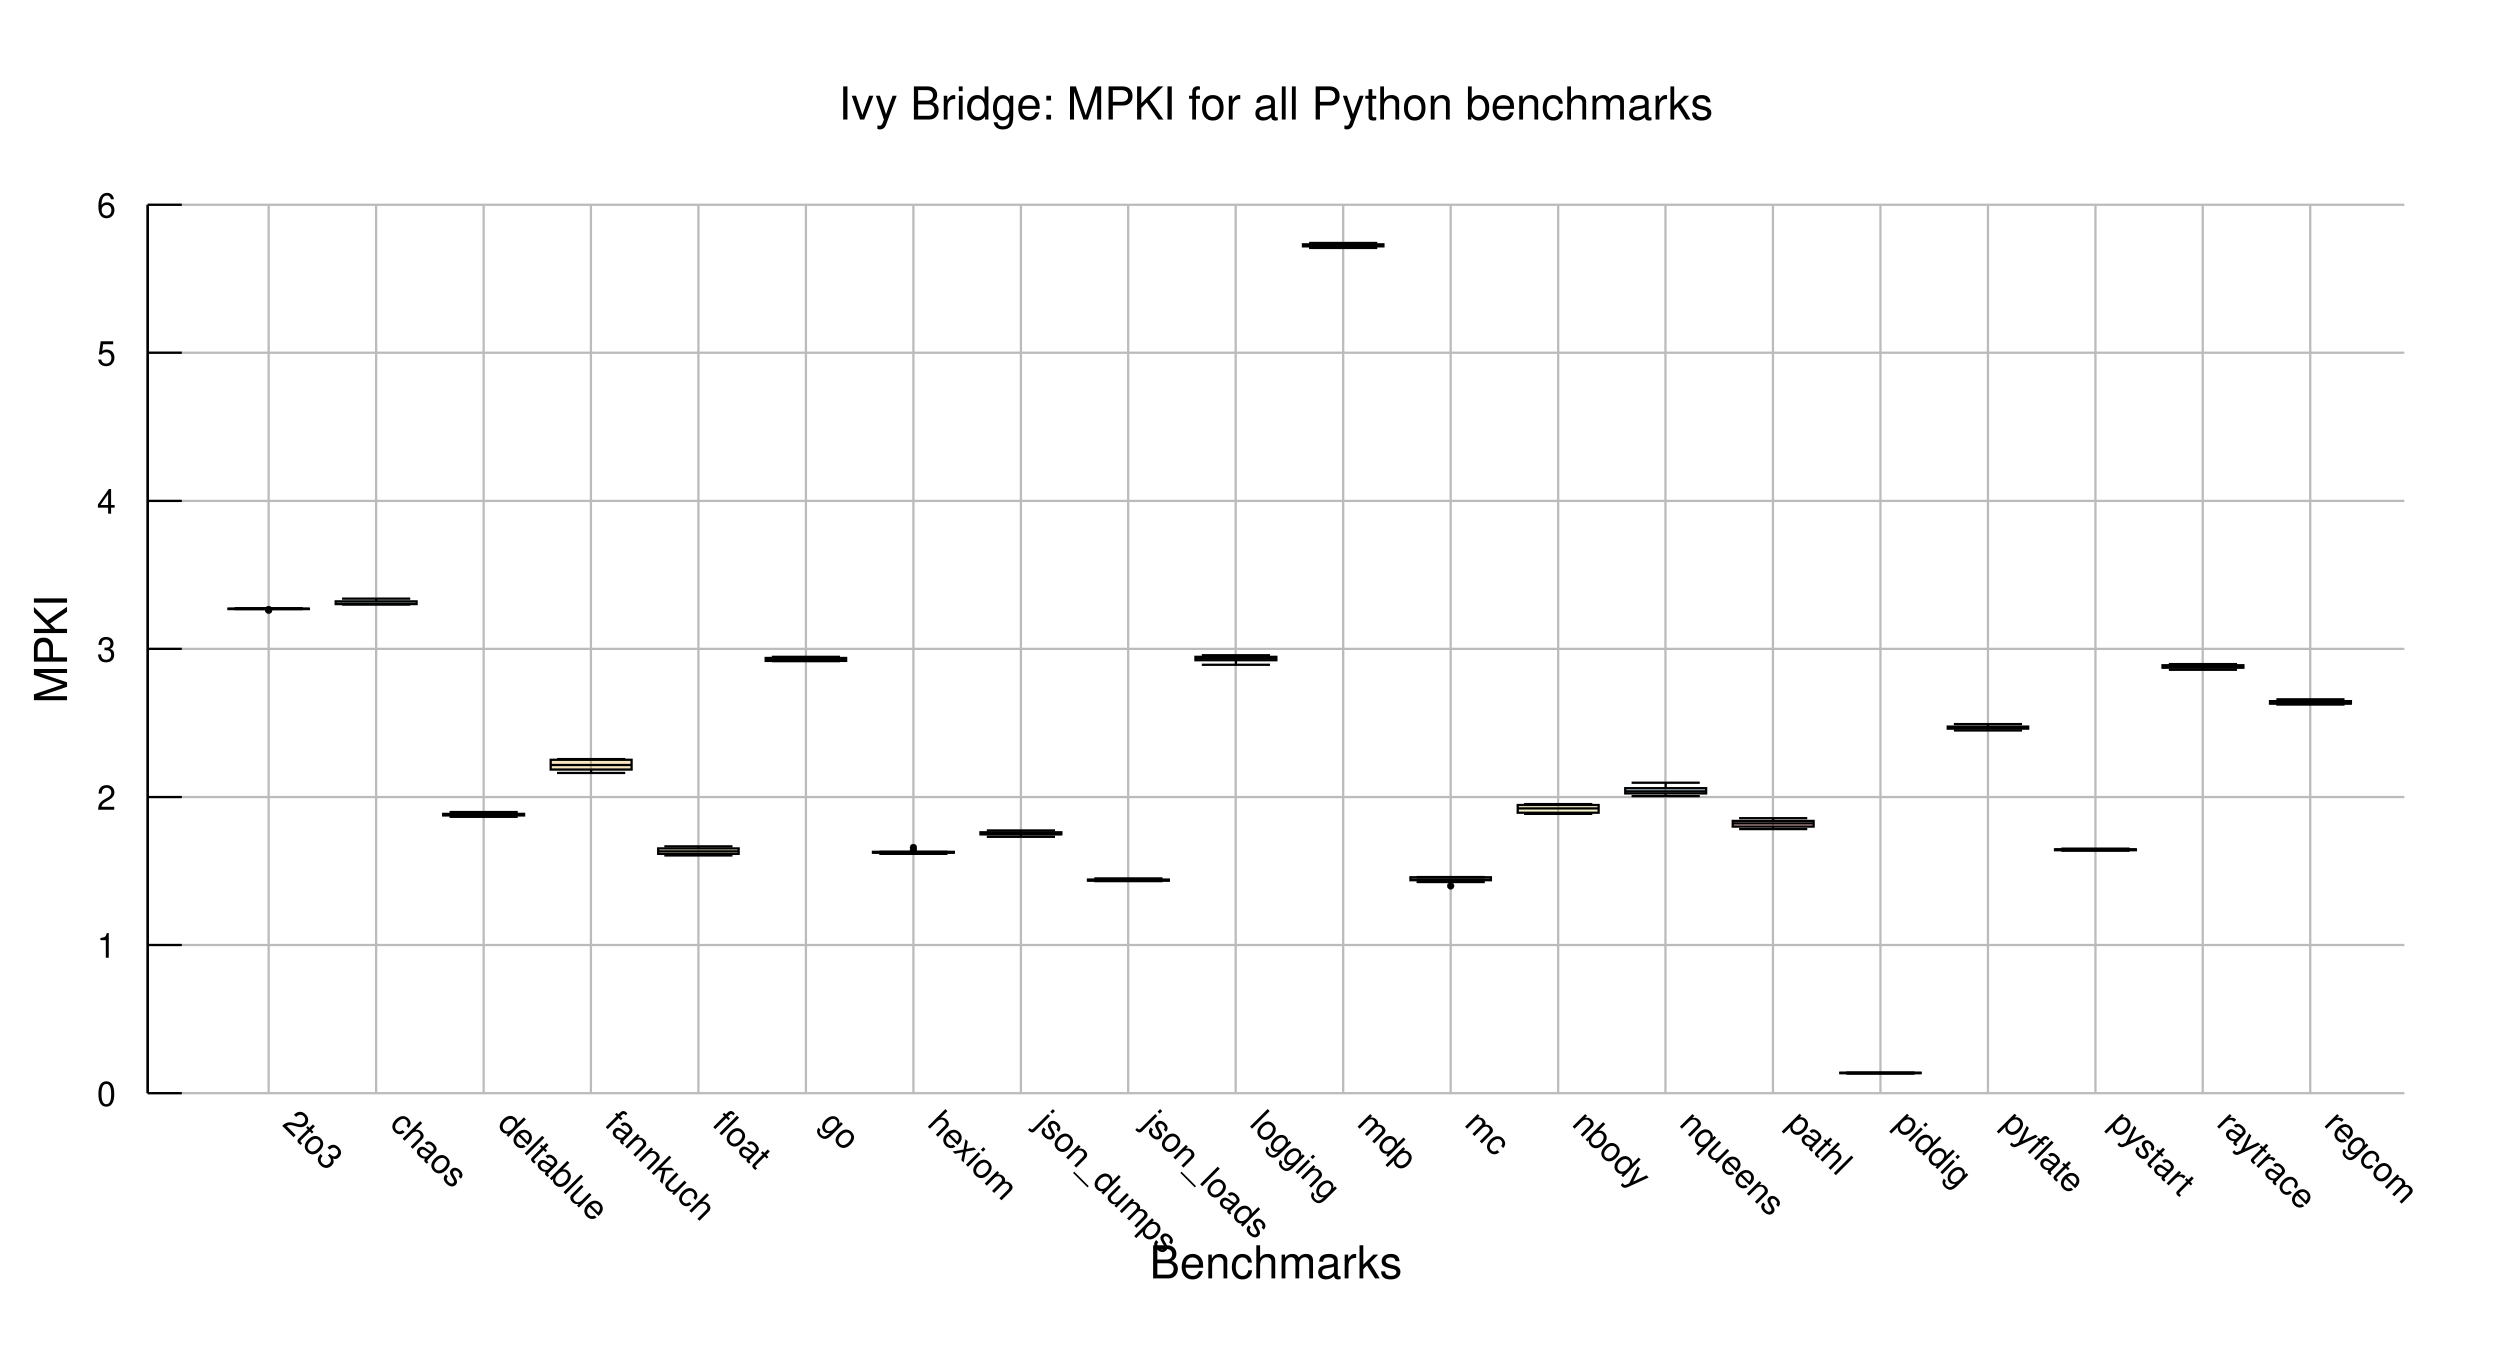
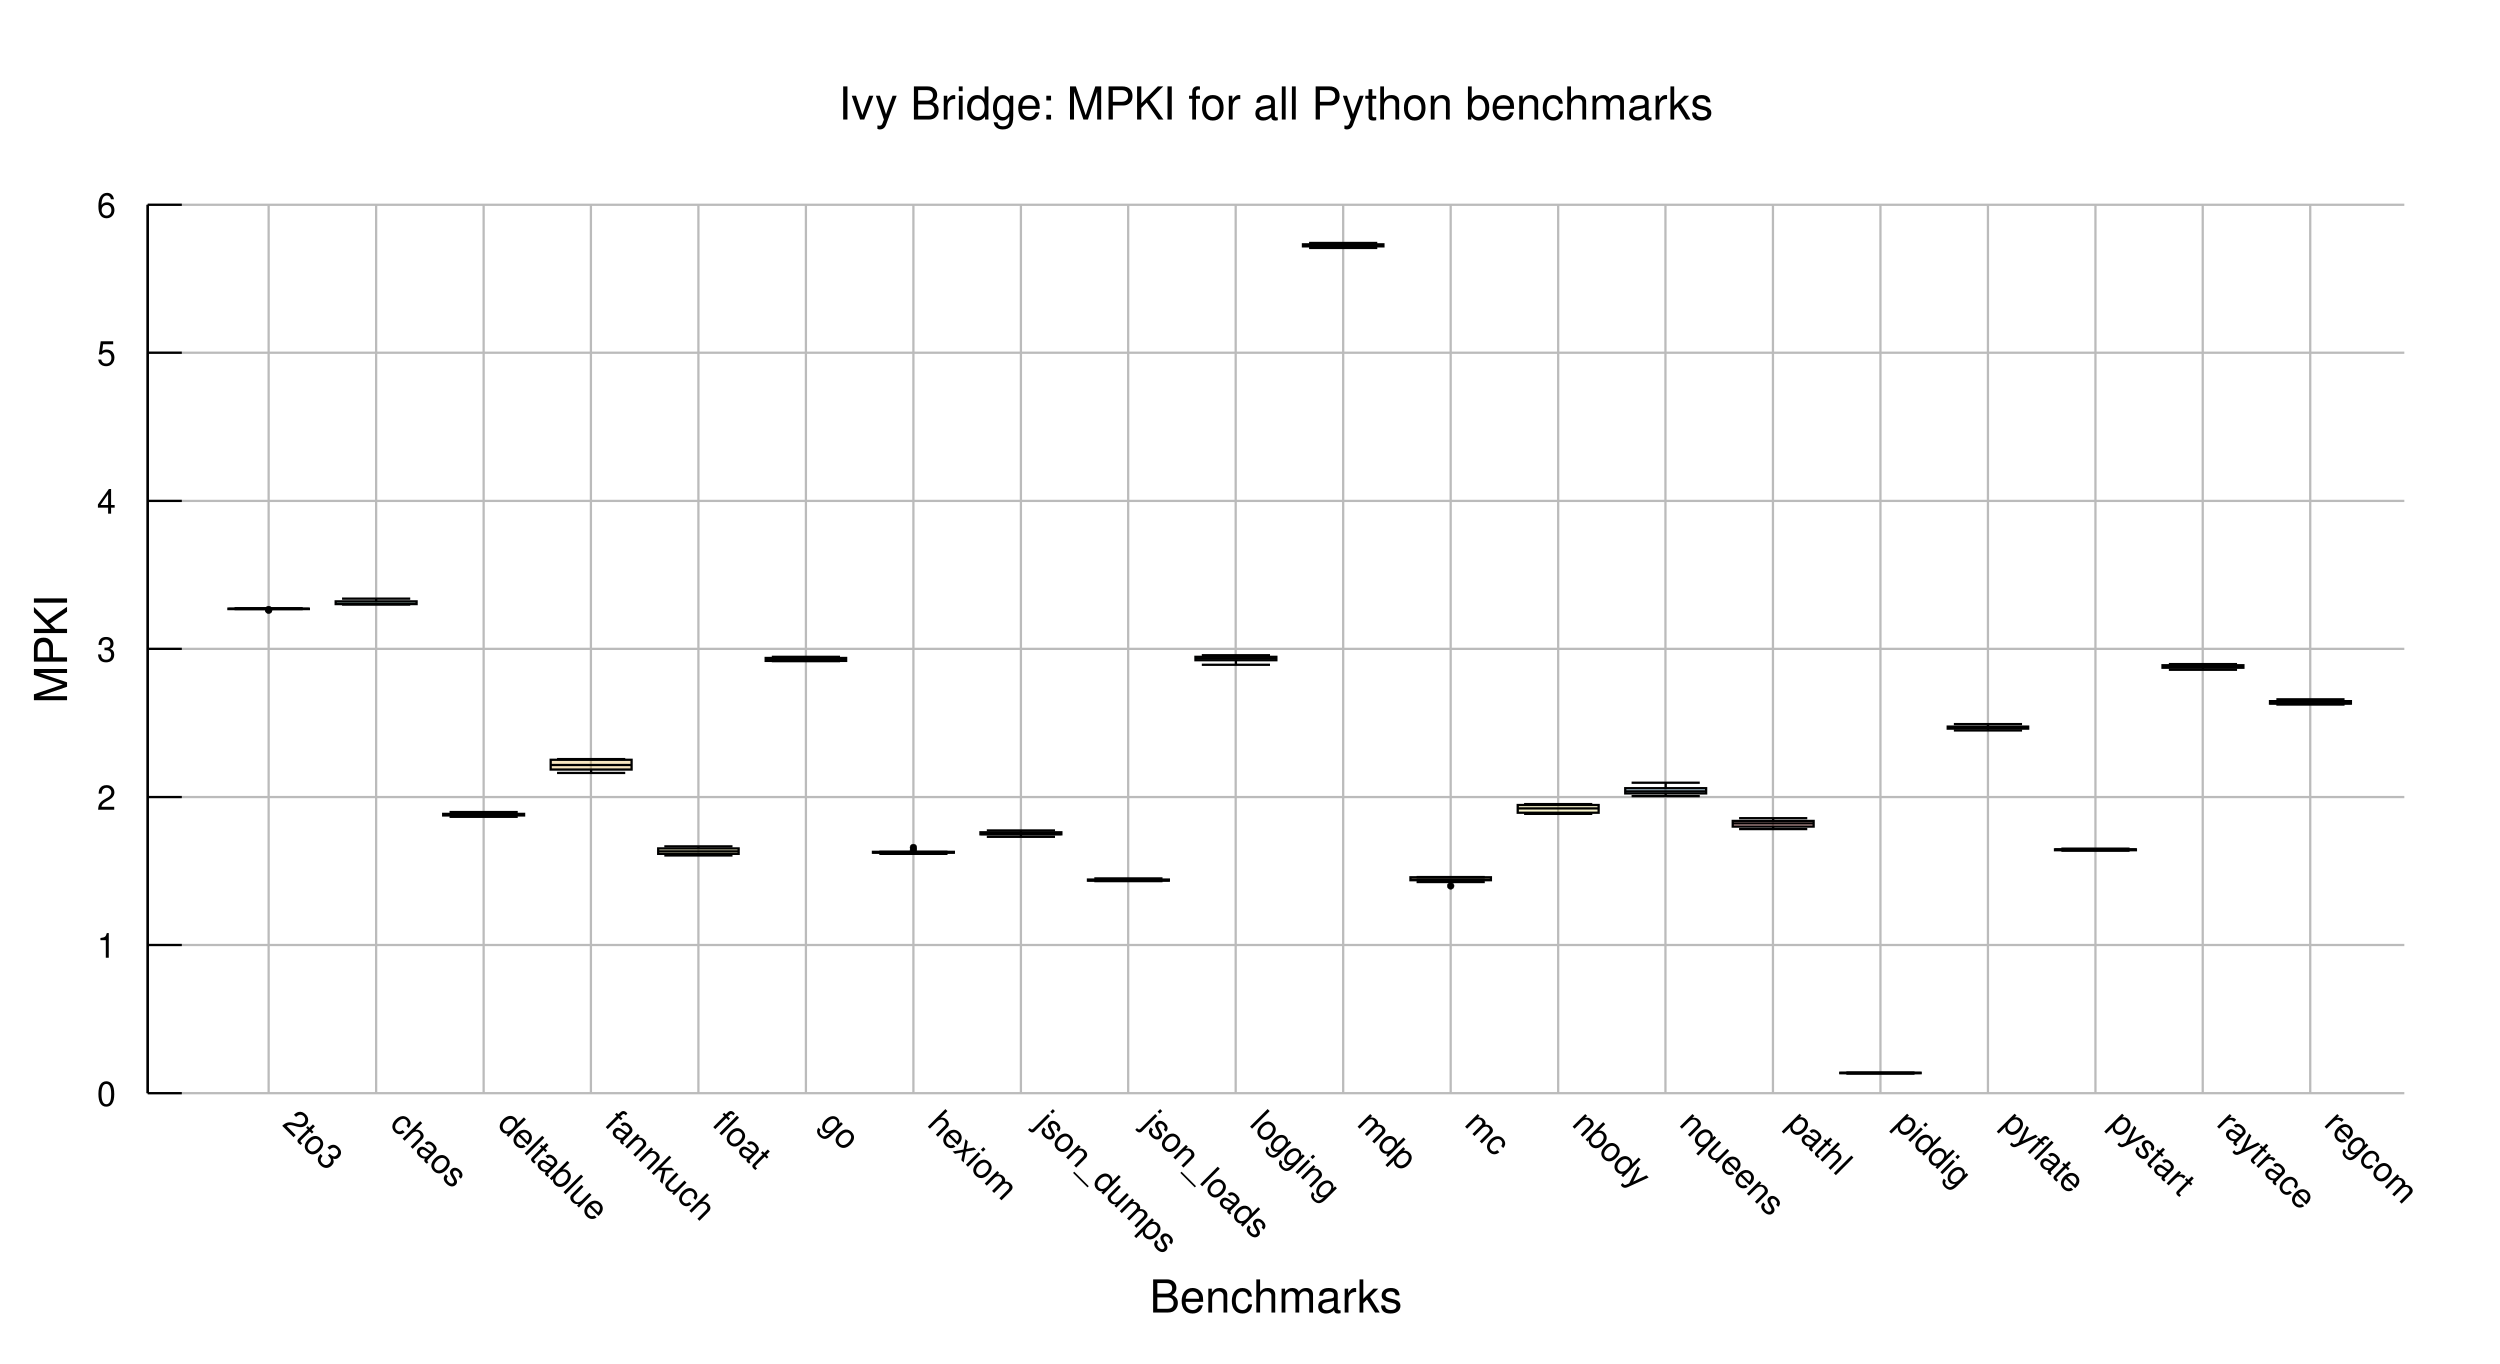
<svg xmlns="http://www.w3.org/2000/svg" xmlns:xlink="http://www.w3.org/1999/xlink" width="1100" height="600" viewBox="0 0 1100 600">
  <g id="gnuplot_canvas">
    <rect x="0" y="0" width="1100" height="600" fill="none" />
    <defs>
      <circle id="gpDot" r="0.5" stroke-width="0.5" />
      <path id="gpPt0" stroke-width="0.133" stroke="currentColor" d="M-1,0 h2 M0,-1 v2" />
      <path id="gpPt1" stroke-width="0.133" stroke="currentColor" d="M-1,-1 L1,1 M1,-1 L-1,1" />
      <path id="gpPt2" stroke-width="0.133" stroke="currentColor" d="M-1,0 L1,0 M0,-1 L0,1 M-1,-1 L1,1 M-1,1 L1,-1" />
      <rect id="gpPt3" stroke-width="0.133" stroke="currentColor" x="-1" y="-1" width="2" height="2" />
      <rect id="gpPt4" stroke-width="0.133" stroke="currentColor" fill="currentColor" x="-1" y="-1" width="2" height="2" />
      <circle id="gpPt5" stroke-width="0.133" stroke="currentColor" cx="0" cy="0" r="1" />
      <use xlink:href="#gpPt5" id="gpPt6" fill="currentColor" stroke="none" />
      <path id="gpPt7" stroke-width="0.133" stroke="currentColor" d="M0,-1.33 L-1.33,0.67 L1.33,0.67 z" />
      <use xlink:href="#gpPt7" id="gpPt8" fill="currentColor" stroke="none" />
      <use xlink:href="#gpPt7" id="gpPt9" stroke="currentColor" transform="rotate(180)" />
      <use xlink:href="#gpPt9" id="gpPt10" fill="currentColor" stroke="none" />
      <use xlink:href="#gpPt3" id="gpPt11" stroke="currentColor" transform="rotate(45)" />
      <use xlink:href="#gpPt11" id="gpPt12" fill="currentColor" stroke="none" />
      <path id="gpPt13" stroke-width="0.133" stroke="currentColor" d="M0,1.330 L1.265,0.411 L0.782,-1.067 L-0.782,-1.076 L-1.265,0.411 z" />
      <use xlink:href="#gpPt13" id="gpPt14" fill="currentColor" stroke="none" />
      <filter id="textbox" filterUnits="objectBoundingBox" x="0" y="0" height="1" width="1">
        <feFlood flood-color="white" flood-opacity="1" result="bgnd" />
        <feComposite in="SourceGraphic" in2="bgnd" operator="atop" />
      </filter>
      <filter id="greybox" filterUnits="objectBoundingBox" x="0" y="0" height="1" width="1">
        <feFlood flood-color="lightgrey" flood-opacity="1" result="grey" />
        <feComposite in="SourceGraphic" in2="grey" operator="atop" />
      </filter>
    </defs>
    <g fill="none" color="white" stroke="black" stroke-width="1.00" stroke-linecap="butt" stroke-linejoin="miter">
</g>
    <g fill="none" color="black" stroke="currentColor" stroke-width="1.00" stroke-linecap="butt" stroke-linejoin="miter">
</g>
    <g fill="none" color="black" stroke="currentColor" stroke-width="1.00" stroke-linecap="butt" stroke-linejoin="miter">
      <path stroke="rgb(187, 187, 187)" class="gridline" d="M65.0,481.0 L1057.9,481.0  " />
    </g>
    <g fill="none" color="black" stroke="currentColor" stroke-width="1.00" stroke-linecap="butt" stroke-linejoin="miter">
      <path stroke="black" d="M65.0,481.0 L80.0,481.0  " />
      <g transform="translate(51.0,486.6)" stroke="none" fill="black" font-family="Helvetica" font-size="15.00" text-anchor="end">
        <text>
          <tspan font-family="Helvetica"> 0</tspan>
        </text>
      </g>
    </g>
    <g fill="none" color="black" stroke="currentColor" stroke-width="1.00" stroke-linecap="butt" stroke-linejoin="miter">
</g>
    <g fill="none" color="black" stroke="currentColor" stroke-width="1.00" stroke-linecap="butt" stroke-linejoin="miter">
      <path stroke="rgb(187, 187, 187)" class="gridline" d="M65.0,415.8 L1057.9,415.8  " />
    </g>
    <g fill="none" color="black" stroke="currentColor" stroke-width="1.00" stroke-linecap="butt" stroke-linejoin="miter">
      <path stroke="black" d="M65.0,415.8 L80.0,415.8  " />
      <g transform="translate(51.0,421.4)" stroke="none" fill="black" font-family="Helvetica" font-size="15.00" text-anchor="end">
        <text>
          <tspan font-family="Helvetica"> 1</tspan>
        </text>
      </g>
    </g>
    <g fill="none" color="black" stroke="currentColor" stroke-width="1.00" stroke-linecap="butt" stroke-linejoin="miter">
</g>
    <g fill="none" color="black" stroke="currentColor" stroke-width="1.00" stroke-linecap="butt" stroke-linejoin="miter">
      <path stroke="rgb(187, 187, 187)" class="gridline" d="M65.0,350.7 L1057.9,350.7  " />
    </g>
    <g fill="none" color="black" stroke="currentColor" stroke-width="1.00" stroke-linecap="butt" stroke-linejoin="miter">
      <path stroke="black" d="M65.0,350.7 L80.0,350.7  " />
      <g transform="translate(51.0,356.3)" stroke="none" fill="black" font-family="Helvetica" font-size="15.00" text-anchor="end">
        <text>
          <tspan font-family="Helvetica"> 2</tspan>
        </text>
      </g>
    </g>
    <g fill="none" color="black" stroke="currentColor" stroke-width="1.00" stroke-linecap="butt" stroke-linejoin="miter">
</g>
    <g fill="none" color="black" stroke="currentColor" stroke-width="1.00" stroke-linecap="butt" stroke-linejoin="miter">
      <path stroke="rgb(187, 187, 187)" class="gridline" d="M65.0,285.5 L1057.9,285.5  " />
    </g>
    <g fill="none" color="black" stroke="currentColor" stroke-width="1.00" stroke-linecap="butt" stroke-linejoin="miter">
      <path stroke="black" d="M65.0,285.5 L80.0,285.5  " />
      <g transform="translate(51.0,291.1)" stroke="none" fill="black" font-family="Helvetica" font-size="15.00" text-anchor="end">
        <text>
          <tspan font-family="Helvetica"> 3</tspan>
        </text>
      </g>
    </g>
    <g fill="none" color="black" stroke="currentColor" stroke-width="1.00" stroke-linecap="butt" stroke-linejoin="miter">
</g>
    <g fill="none" color="black" stroke="currentColor" stroke-width="1.00" stroke-linecap="butt" stroke-linejoin="miter">
      <path stroke="rgb(187, 187, 187)" class="gridline" d="M65.0,220.4 L1057.9,220.4  " />
    </g>
    <g fill="none" color="black" stroke="currentColor" stroke-width="1.00" stroke-linecap="butt" stroke-linejoin="miter">
      <path stroke="black" d="M65.0,220.4 L80.0,220.4  " />
      <g transform="translate(51.0,226.0)" stroke="none" fill="black" font-family="Helvetica" font-size="15.00" text-anchor="end">
        <text>
          <tspan font-family="Helvetica"> 4</tspan>
        </text>
      </g>
    </g>
    <g fill="none" color="black" stroke="currentColor" stroke-width="1.00" stroke-linecap="butt" stroke-linejoin="miter">
</g>
    <g fill="none" color="black" stroke="currentColor" stroke-width="1.00" stroke-linecap="butt" stroke-linejoin="miter">
      <path stroke="rgb(187, 187, 187)" class="gridline" d="M65.0,155.2 L1057.9,155.2  " />
    </g>
    <g fill="none" color="black" stroke="currentColor" stroke-width="1.00" stroke-linecap="butt" stroke-linejoin="miter">
      <path stroke="black" d="M65.0,155.2 L80.0,155.2  " />
      <g transform="translate(51.0,160.8)" stroke="none" fill="black" font-family="Helvetica" font-size="15.00" text-anchor="end">
        <text>
          <tspan font-family="Helvetica"> 5</tspan>
        </text>
      </g>
    </g>
    <g fill="none" color="black" stroke="currentColor" stroke-width="1.00" stroke-linecap="butt" stroke-linejoin="miter">
</g>
    <g fill="none" color="black" stroke="currentColor" stroke-width="1.00" stroke-linecap="butt" stroke-linejoin="miter">
      <path stroke="rgb(187, 187, 187)" class="gridline" d="M65.0,90.1 L1057.9,90.1  " />
    </g>
    <g fill="none" color="black" stroke="currentColor" stroke-width="1.00" stroke-linecap="butt" stroke-linejoin="miter">
      <path stroke="black" d="M65.0,90.1 L80.0,90.1  " />
      <g transform="translate(51.0,95.7)" stroke="none" fill="black" font-family="Helvetica" font-size="15.00" text-anchor="end">
        <text>
          <tspan font-family="Helvetica"> 6</tspan>
        </text>
      </g>
    </g>
    <g fill="none" color="black" stroke="currentColor" stroke-width="1.00" stroke-linecap="butt" stroke-linejoin="miter">
</g>
    <g fill="none" color="black" stroke="currentColor" stroke-width="1.00" stroke-linecap="butt" stroke-linejoin="miter">
      <path stroke="rgb(187, 187, 187)" class="gridline" d="M118.2,481.0 L118.2,90.1  " />
    </g>
    <g fill="none" color="black" stroke="currentColor" stroke-width="1.00" stroke-linecap="butt" stroke-linejoin="miter">
      <path stroke="black" d="M118.2,481.0  " />
      <g transform="translate(123.8,495.0) rotate(45)" stroke="none" fill="black" font-family="Helvetica" font-size="15.00" text-anchor="start">
        <text>2to3</text>
      </g>
    </g>
    <g fill="none" color="black" stroke="currentColor" stroke-width="1.00" stroke-linecap="butt" stroke-linejoin="miter">
</g>
    <g fill="none" color="black" stroke="currentColor" stroke-width="1.00" stroke-linecap="butt" stroke-linejoin="miter">
      <path stroke="rgb(187, 187, 187)" class="gridline" d="M165.5,481.0 L165.5,90.1  " />
    </g>
    <g fill="none" color="black" stroke="currentColor" stroke-width="1.00" stroke-linecap="butt" stroke-linejoin="miter">
      <path stroke="black" d="M165.5,481.0  " />
      <g transform="translate(171.1,495.0) rotate(45)" stroke="none" fill="black" font-family="Helvetica" font-size="15.00" text-anchor="start">
        <text>chaos</text>
      </g>
    </g>
    <g fill="none" color="black" stroke="currentColor" stroke-width="1.00" stroke-linecap="butt" stroke-linejoin="miter">
</g>
    <g fill="none" color="black" stroke="currentColor" stroke-width="1.00" stroke-linecap="butt" stroke-linejoin="miter">
      <path stroke="rgb(187, 187, 187)" class="gridline" d="M212.8,481.0 L212.8,90.1  " />
    </g>
    <g fill="none" color="black" stroke="currentColor" stroke-width="1.00" stroke-linecap="butt" stroke-linejoin="miter">
      <path stroke="black" d="M212.8,481.0  " />
      <g transform="translate(218.4,495.0) rotate(45)" stroke="none" fill="black" font-family="Helvetica" font-size="15.00" text-anchor="start">
        <text>deltablue</text>
      </g>
    </g>
    <g fill="none" color="black" stroke="currentColor" stroke-width="1.00" stroke-linecap="butt" stroke-linejoin="miter">
</g>
    <g fill="none" color="black" stroke="currentColor" stroke-width="1.00" stroke-linecap="butt" stroke-linejoin="miter">
      <path stroke="rgb(187, 187, 187)" class="gridline" d="M260.0,481.0 L260.0,90.1  " />
    </g>
    <g fill="none" color="black" stroke="currentColor" stroke-width="1.00" stroke-linecap="butt" stroke-linejoin="miter">
      <path stroke="black" d="M260.0,481.0  " />
      <g transform="translate(265.6,495.0) rotate(45)" stroke="none" fill="black" font-family="Helvetica" font-size="15.00" text-anchor="start">
        <text>fannkuch</text>
      </g>
    </g>
    <g fill="none" color="black" stroke="currentColor" stroke-width="1.00" stroke-linecap="butt" stroke-linejoin="miter">
</g>
    <g fill="none" color="black" stroke="currentColor" stroke-width="1.00" stroke-linecap="butt" stroke-linejoin="miter">
      <path stroke="rgb(187, 187, 187)" class="gridline" d="M307.3,481.0 L307.3,90.1  " />
    </g>
    <g fill="none" color="black" stroke="currentColor" stroke-width="1.00" stroke-linecap="butt" stroke-linejoin="miter">
      <path stroke="black" d="M307.3,481.0  " />
      <g transform="translate(312.9,495.0) rotate(45)" stroke="none" fill="black" font-family="Helvetica" font-size="15.00" text-anchor="start">
        <text>float</text>
      </g>
    </g>
    <g fill="none" color="black" stroke="currentColor" stroke-width="1.00" stroke-linecap="butt" stroke-linejoin="miter">
</g>
    <g fill="none" color="black" stroke="currentColor" stroke-width="1.00" stroke-linecap="butt" stroke-linejoin="miter">
      <path stroke="rgb(187, 187, 187)" class="gridline" d="M354.6,481.0 L354.6,90.1  " />
    </g>
    <g fill="none" color="black" stroke="currentColor" stroke-width="1.00" stroke-linecap="butt" stroke-linejoin="miter">
      <path stroke="black" d="M354.6,481.0  " />
      <g transform="translate(360.2,495.0) rotate(45)" stroke="none" fill="black" font-family="Helvetica" font-size="15.00" text-anchor="start">
        <text>go</text>
      </g>
    </g>
    <g fill="none" color="black" stroke="currentColor" stroke-width="1.00" stroke-linecap="butt" stroke-linejoin="miter">
</g>
    <g fill="none" color="black" stroke="currentColor" stroke-width="1.00" stroke-linecap="butt" stroke-linejoin="miter">
      <path stroke="rgb(187, 187, 187)" class="gridline" d="M401.9,481.0 L401.9,90.1  " />
    </g>
    <g fill="none" color="black" stroke="currentColor" stroke-width="1.00" stroke-linecap="butt" stroke-linejoin="miter">
      <path stroke="black" d="M401.9,481.0  " />
      <g transform="translate(407.5,495.0) rotate(45)" stroke="none" fill="black" font-family="Helvetica" font-size="15.00" text-anchor="start">
        <text>hexiom</text>
      </g>
    </g>
    <g fill="none" color="black" stroke="currentColor" stroke-width="1.00" stroke-linecap="butt" stroke-linejoin="miter">
</g>
    <g fill="none" color="black" stroke="currentColor" stroke-width="1.00" stroke-linecap="butt" stroke-linejoin="miter">
      <path stroke="rgb(187, 187, 187)" class="gridline" d="M449.2,481.0 L449.2,90.1  " />
    </g>
    <g fill="none" color="black" stroke="currentColor" stroke-width="1.00" stroke-linecap="butt" stroke-linejoin="miter">
      <path stroke="black" d="M449.2,481.0  " />
      <g transform="translate(454.8,495.0) rotate(45)" stroke="none" fill="black" font-family="Helvetica" font-size="15.00" text-anchor="start">
        <text>json_dumps</text>
      </g>
    </g>
    <g fill="none" color="black" stroke="currentColor" stroke-width="1.00" stroke-linecap="butt" stroke-linejoin="miter">
</g>
    <g fill="none" color="black" stroke="currentColor" stroke-width="1.00" stroke-linecap="butt" stroke-linejoin="miter">
      <path stroke="rgb(187, 187, 187)" class="gridline" d="M496.4,481.0 L496.4,90.1  " />
    </g>
    <g fill="none" color="black" stroke="currentColor" stroke-width="1.00" stroke-linecap="butt" stroke-linejoin="miter">
      <path stroke="black" d="M496.4,481.0  " />
      <g transform="translate(502.0,495.0) rotate(45)" stroke="none" fill="black" font-family="Helvetica" font-size="15.00" text-anchor="start">
        <text>json_loads</text>
      </g>
    </g>
    <g fill="none" color="black" stroke="currentColor" stroke-width="1.00" stroke-linecap="butt" stroke-linejoin="miter">
</g>
    <g fill="none" color="black" stroke="currentColor" stroke-width="1.00" stroke-linecap="butt" stroke-linejoin="miter">
      <path stroke="rgb(187, 187, 187)" class="gridline" d="M543.7,481.0 L543.7,90.1  " />
    </g>
    <g fill="none" color="black" stroke="currentColor" stroke-width="1.00" stroke-linecap="butt" stroke-linejoin="miter">
      <path stroke="black" d="M543.7,481.0  " />
      <g transform="translate(549.3,495.0) rotate(45)" stroke="none" fill="black" font-family="Helvetica" font-size="15.00" text-anchor="start">
        <text>logging</text>
      </g>
    </g>
    <g fill="none" color="black" stroke="currentColor" stroke-width="1.00" stroke-linecap="butt" stroke-linejoin="miter">
</g>
    <g fill="none" color="black" stroke="currentColor" stroke-width="1.00" stroke-linecap="butt" stroke-linejoin="miter">
      <path stroke="rgb(187, 187, 187)" class="gridline" d="M591.0,481.0 L591.0,90.1  " />
    </g>
    <g fill="none" color="black" stroke="currentColor" stroke-width="1.00" stroke-linecap="butt" stroke-linejoin="miter">
      <path stroke="black" d="M591.0,481.0  " />
      <g transform="translate(596.6,495.0) rotate(45)" stroke="none" fill="black" font-family="Helvetica" font-size="15.00" text-anchor="start">
        <text>mdp</text>
      </g>
    </g>
    <g fill="none" color="black" stroke="currentColor" stroke-width="1.00" stroke-linecap="butt" stroke-linejoin="miter">
</g>
    <g fill="none" color="black" stroke="currentColor" stroke-width="1.00" stroke-linecap="butt" stroke-linejoin="miter">
      <path stroke="rgb(187, 187, 187)" class="gridline" d="M638.3,481.0 L638.3,90.1  " />
    </g>
    <g fill="none" color="black" stroke="currentColor" stroke-width="1.00" stroke-linecap="butt" stroke-linejoin="miter">
      <path stroke="black" d="M638.3,481.0  " />
      <g transform="translate(643.9,495.0) rotate(45)" stroke="none" fill="black" font-family="Helvetica" font-size="15.00" text-anchor="start">
        <text>mc</text>
      </g>
    </g>
    <g fill="none" color="black" stroke="currentColor" stroke-width="1.00" stroke-linecap="butt" stroke-linejoin="miter">
</g>
    <g fill="none" color="black" stroke="currentColor" stroke-width="1.00" stroke-linecap="butt" stroke-linejoin="miter">
      <path stroke="rgb(187, 187, 187)" class="gridline" d="M685.6,481.0 L685.6,90.1  " />
    </g>
    <g fill="none" color="black" stroke="currentColor" stroke-width="1.00" stroke-linecap="butt" stroke-linejoin="miter">
      <path stroke="black" d="M685.6,481.0  " />
      <g transform="translate(691.2,495.0) rotate(45)" stroke="none" fill="black" font-family="Helvetica" font-size="15.00" text-anchor="start">
        <text>nbody</text>
      </g>
    </g>
    <g fill="none" color="black" stroke="currentColor" stroke-width="1.00" stroke-linecap="butt" stroke-linejoin="miter">
</g>
    <g fill="none" color="black" stroke="currentColor" stroke-width="1.00" stroke-linecap="butt" stroke-linejoin="miter">
      <path stroke="rgb(187, 187, 187)" class="gridline" d="M732.8,481.0 L732.8,90.1  " />
    </g>
    <g fill="none" color="black" stroke="currentColor" stroke-width="1.00" stroke-linecap="butt" stroke-linejoin="miter">
      <path stroke="black" d="M732.8,481.0  " />
      <g transform="translate(738.4,495.0) rotate(45)" stroke="none" fill="black" font-family="Helvetica" font-size="15.00" text-anchor="start">
        <text>nqueens</text>
      </g>
    </g>
    <g fill="none" color="black" stroke="currentColor" stroke-width="1.00" stroke-linecap="butt" stroke-linejoin="miter">
</g>
    <g fill="none" color="black" stroke="currentColor" stroke-width="1.00" stroke-linecap="butt" stroke-linejoin="miter">
      <path stroke="rgb(187, 187, 187)" class="gridline" d="M780.1,481.0 L780.1,90.1  " />
    </g>
    <g fill="none" color="black" stroke="currentColor" stroke-width="1.00" stroke-linecap="butt" stroke-linejoin="miter">
      <path stroke="black" d="M780.1,481.0  " />
      <g transform="translate(785.7,495.0) rotate(45)" stroke="none" fill="black" font-family="Helvetica" font-size="15.00" text-anchor="start">
        <text>pathl</text>
      </g>
    </g>
    <g fill="none" color="black" stroke="currentColor" stroke-width="1.00" stroke-linecap="butt" stroke-linejoin="miter">
</g>
    <g fill="none" color="black" stroke="currentColor" stroke-width="1.00" stroke-linecap="butt" stroke-linejoin="miter">
      <path stroke="rgb(187, 187, 187)" class="gridline" d="M827.4,481.0 L827.4,90.1  " />
    </g>
    <g fill="none" color="black" stroke="currentColor" stroke-width="1.00" stroke-linecap="butt" stroke-linejoin="miter">
      <path stroke="black" d="M827.4,481.0  " />
      <g transform="translate(833.0,495.0) rotate(45)" stroke="none" fill="black" font-family="Helvetica" font-size="15.00" text-anchor="start">
        <text>piddig</text>
      </g>
    </g>
    <g fill="none" color="black" stroke="currentColor" stroke-width="1.00" stroke-linecap="butt" stroke-linejoin="miter">
</g>
    <g fill="none" color="black" stroke="currentColor" stroke-width="1.00" stroke-linecap="butt" stroke-linejoin="miter">
      <path stroke="rgb(187, 187, 187)" class="gridline" d="M874.7,481.0 L874.7,90.1  " />
    </g>
    <g fill="none" color="black" stroke="currentColor" stroke-width="1.00" stroke-linecap="butt" stroke-linejoin="miter">
      <path stroke="black" d="M874.7,481.0  " />
      <g transform="translate(880.3,495.0) rotate(45)" stroke="none" fill="black" font-family="Helvetica" font-size="15.00" text-anchor="start">
        <text>pyflate</text>
      </g>
    </g>
    <g fill="none" color="black" stroke="currentColor" stroke-width="1.00" stroke-linecap="butt" stroke-linejoin="miter">
</g>
    <g fill="none" color="black" stroke="currentColor" stroke-width="1.00" stroke-linecap="butt" stroke-linejoin="miter">
      <path stroke="rgb(187, 187, 187)" class="gridline" d="M922.0,481.0 L922.0,90.1  " />
    </g>
    <g fill="none" color="black" stroke="currentColor" stroke-width="1.00" stroke-linecap="butt" stroke-linejoin="miter">
      <path stroke="black" d="M922.0,481.0  " />
      <g transform="translate(927.6,495.0) rotate(45)" stroke="none" fill="black" font-family="Helvetica" font-size="15.00" text-anchor="start">
        <text>pystart</text>
      </g>
    </g>
    <g fill="none" color="black" stroke="currentColor" stroke-width="1.00" stroke-linecap="butt" stroke-linejoin="miter">
</g>
    <g fill="none" color="black" stroke="currentColor" stroke-width="1.00" stroke-linecap="butt" stroke-linejoin="miter">
      <path stroke="rgb(187, 187, 187)" class="gridline" d="M969.2,481.0 L969.2,90.1  " />
    </g>
    <g fill="none" color="black" stroke="currentColor" stroke-width="1.00" stroke-linecap="butt" stroke-linejoin="miter">
      <path stroke="black" d="M969.2,481.0  " />
      <g transform="translate(974.8,495.0) rotate(45)" stroke="none" fill="black" font-family="Helvetica" font-size="15.00" text-anchor="start">
        <text>raytrace</text>
      </g>
    </g>
    <g fill="none" color="black" stroke="currentColor" stroke-width="1.00" stroke-linecap="butt" stroke-linejoin="miter">
</g>
    <g fill="none" color="black" stroke="currentColor" stroke-width="1.00" stroke-linecap="butt" stroke-linejoin="miter">
      <path stroke="rgb(187, 187, 187)" class="gridline" d="M1016.5,481.0 L1016.5,90.1  " />
    </g>
    <g fill="none" color="black" stroke="currentColor" stroke-width="1.00" stroke-linecap="butt" stroke-linejoin="miter">
      <path stroke="black" d="M1016.5,481.0  " />
      <g transform="translate(1022.1,495.0) rotate(45)" stroke="none" fill="black" font-family="Helvetica" font-size="15.00" text-anchor="start">
        <text>regcom</text>
      </g>
    </g>
    <g fill="none" color="black" stroke="currentColor" stroke-width="1.00" stroke-linecap="butt" stroke-linejoin="miter">
</g>
    <g fill="none" color="black" stroke="currentColor" stroke-width="1.00" stroke-linecap="butt" stroke-linejoin="miter">
      <path stroke="black" d="M65.0,90.1 L65.0,481.0 M1057.9,481.0 M1057.9,90.1 M65.0,90.1  " />
    </g>
    <g fill="none" color="black" stroke="currentColor" stroke-width="1.00" stroke-linecap="butt" stroke-linejoin="miter">
      <g transform="translate(29.5,285.6) rotate(270)" stroke="none" fill="black" font-family="Helvetica" font-size="20.00" text-anchor="middle">
        <text>
          <tspan font-family="Helvetica">MPKI</tspan>
        </text>
      </g>
    </g>
    <g fill="none" color="black" stroke="currentColor" stroke-width="1.00" stroke-linecap="butt" stroke-linejoin="miter">
-       <g transform="translate(561.4,562.5)" stroke="none" fill="black" font-family="Helvetica" font-size="20.00" text-anchor="middle">
+       <g transform="translate(561.4,577.5)" stroke="none" fill="black" font-family="Helvetica" font-size="20.00" text-anchor="middle">
        <text>
          <tspan font-family="Helvetica">Benchmarks</tspan>
        </text>
      </g>
    </g>
    <g fill="none" color="black" stroke="currentColor" stroke-width="1.00" stroke-linecap="butt" stroke-linejoin="miter">
      <g transform="translate(561.4,52.6)" stroke="none" fill="black" font-family="Helvetica" font-size="20.00" text-anchor="middle">
        <text>Ivy Bridge: MPKI for all Python benchmarks</text>
      </g>
    </g>
    <g id="gnuplot_plot_1">
      <g fill="none" color="black" stroke="currentColor" stroke-width="1.00" stroke-linecap="butt" stroke-linejoin="miter">
</g>
      <g fill="none" color="black" stroke="currentColor" stroke-width="1.00" stroke-linecap="butt" stroke-linejoin="miter">
        <g stroke="none" shape-rendering="crispEdges">
          <polygon fill="rgb(148,   0, 211)" fill-opacity="0.25" points="100.5,268.0 135.9,268.0 135.9,267.8 100.5,267.8 " />
        </g>
        <path stroke="black" d="M118.2,268.0 M118.2,267.8 L118.2,267.6 M100.5,268.0 L135.9,268.0 L135.9,267.8 L100.5,267.8 L100.5,268.0   Z  " />
        <path stroke="black" d="M103.2,267.6 L133.2,267.6 M103.2,268.0 L133.2,268.0 M100.5,267.9 L135.9,267.9  " />
        <use xlink:href="#gpPt6" transform="translate(118.2,268.5) scale(1.50)" color="black" />
        <use xlink:href="#gpPt6" transform="translate(118.2,268.2) scale(1.50)" color="black" />
      </g>
    </g>
    <g id="gnuplot_plot_2">
      <g fill="none" color="black" stroke="currentColor" stroke-width="1.00" stroke-linecap="butt" stroke-linejoin="miter">
</g>
      <g fill="none" color="black" stroke="currentColor" stroke-width="1.00" stroke-linecap="butt" stroke-linejoin="miter">
        <g stroke="none" shape-rendering="crispEdges">
          <polygon fill="rgb(  0, 158, 115)" fill-opacity="0.25" points="147.7,265.8 183.3,265.8 183.3,264.6 147.7,264.6 " />
        </g>
        <path stroke="black" d="M165.5,266.0 L165.5,265.8 M165.5,264.6 L165.5,263.4 M147.7,265.8 L183.3,265.8 L183.3,264.6 L147.7,264.6   L147.7,265.8 Z  " />
        <path stroke="black" d="M150.5,263.4 L180.5,263.4 M150.5,266.0 L180.5,266.0 M147.7,265.7 L183.3,265.7  " />
      </g>
    </g>
    <g id="gnuplot_plot_3">
      <g fill="none" color="black" stroke="currentColor" stroke-width="1.00" stroke-linecap="butt" stroke-linejoin="miter">
</g>
      <g fill="none" color="black" stroke="currentColor" stroke-width="1.00" stroke-linecap="butt" stroke-linejoin="miter">
        <g stroke="none" shape-rendering="crispEdges">
          <polygon fill="rgb( 86, 180, 233)" fill-opacity="0.25" points="195.0,358.8 230.6,358.8 230.6,358.1 195.0,358.1 " />
        </g>
        <path stroke="black" d="M212.8,359.4 L212.8,358.8 M212.8,358.1 L212.8,357.3 M195.0,358.8 L230.6,358.8 L230.6,358.1 L195.0,358.1   L195.0,358.8 Z  " />
        <path stroke="black" d="M197.8,357.3 L227.8,357.3 M197.8,359.4 L227.8,359.4 M195.0,358.4 L230.6,358.4  " />
      </g>
    </g>
    <g id="gnuplot_plot_4">
      <g fill="none" color="black" stroke="currentColor" stroke-width="1.00" stroke-linecap="butt" stroke-linejoin="miter">
</g>
      <g fill="none" color="black" stroke="currentColor" stroke-width="1.00" stroke-linecap="butt" stroke-linejoin="miter">
        <g stroke="none" shape-rendering="crispEdges">
          <polygon fill="rgb(230, 159,   0)" fill-opacity="0.25" points="242.3,338.6 277.9,338.6 277.9,334.3 242.3,334.3 " />
        </g>
        <path stroke="black" d="M260.1,340.1 L260.1,338.6 M260.1,334.3 L260.1,334.0 M242.3,338.6 L277.9,338.6 L277.9,334.3 L242.3,334.3   L242.3,338.6 Z  " />
        <path stroke="black" d="M245.1,334.0 L275.1,334.0 M245.1,340.1 L275.1,340.1 M242.3,336.6 L277.9,336.6  " />
      </g>
    </g>
    <g id="gnuplot_plot_5">
      <g fill="none" color="black" stroke="currentColor" stroke-width="1.00" stroke-linecap="butt" stroke-linejoin="miter">
</g>
      <g fill="none" color="black" stroke="currentColor" stroke-width="1.00" stroke-linecap="butt" stroke-linejoin="miter">
        <g stroke="none" shape-rendering="crispEdges">
          <polygon fill="rgb(240, 228,  66)" fill-opacity="0.25" points="289.6,375.7 325.0,375.7 325.0,373.3 289.6,373.3 " />
        </g>
        <path stroke="black" d="M307.3,376.4 L307.3,375.7 M307.3,373.3 L307.3,372.4 M289.6,375.7 L325.0,375.7 L325.0,373.3 L289.6,373.3   L289.6,375.7 Z  " />
        <path stroke="black" d="M292.3,372.4 L322.3,372.4 M292.3,376.4 L322.3,376.4 M289.6,374.6 L325.0,374.6  " />
      </g>
    </g>
    <g id="gnuplot_plot_6">
      <g fill="none" color="black" stroke="currentColor" stroke-width="1.00" stroke-linecap="butt" stroke-linejoin="miter">
</g>
      <g fill="none" color="black" stroke="currentColor" stroke-width="1.00" stroke-linecap="butt" stroke-linejoin="miter">
        <g stroke="none" shape-rendering="crispEdges">
          <polygon fill="rgb(  0, 114, 178)" fill-opacity="0.25" points="336.9,290.8 372.3,290.8 372.3,289.5 336.9,289.5 " />
        </g>
        <path stroke="black" d="M354.6,290.9 L354.6,290.8 M354.6,289.5 L354.6,289.0 M336.9,290.8 L372.3,290.8 L372.3,289.5 L336.9,289.5   L336.9,290.8 Z  " />
        <path stroke="black" d="M339.6,289.0 L369.6,289.0 M339.6,290.9 L369.6,290.9 M336.9,290.0 L372.3,290.0  " />
      </g>
    </g>
    <g id="gnuplot_plot_7">
      <g fill="none" color="black" stroke="currentColor" stroke-width="1.00" stroke-linecap="butt" stroke-linejoin="miter">
</g>
      <g fill="none" color="black" stroke="currentColor" stroke-width="1.00" stroke-linecap="butt" stroke-linejoin="miter">
        <g stroke="none" shape-rendering="crispEdges">
          <polygon fill="rgb(229,  30,  16)" fill-opacity="0.25" points="384.1,375.2 419.7,375.2 419.7,374.8 384.1,374.8 " />
        </g>
        <path stroke="black" d="M401.9,375.7 L401.9,375.2 M401.9,374.8 M384.1,375.2 L419.7,375.2 L419.7,374.8 L384.1,374.8 L384.1,375.2   Z  " />
        <path stroke="black" d="M386.9,374.8 L416.9,374.8 M386.9,375.7 L416.9,375.7 M384.1,375.0 L419.7,375.0  " />
        <use xlink:href="#gpPt6" transform="translate(401.9,374.1) scale(1.50)" color="black" />
        <use xlink:href="#gpPt6" transform="translate(401.9,372.9) scale(1.50)" color="black" />
      </g>
    </g>
    <g id="gnuplot_plot_8">
      <g fill="none" color="black" stroke="currentColor" stroke-width="1.00" stroke-linecap="butt" stroke-linejoin="miter">
</g>
      <g fill="none" color="black" stroke="currentColor" stroke-width="1.00" stroke-linecap="butt" stroke-linejoin="miter">
        <g stroke="none" shape-rendering="crispEdges">
          <polygon fill="rgb(  0,   0,   0)" fill-opacity="0.25" points="431.4,367.1 467.0,367.1 467.0,366.2 431.4,366.2 " />
        </g>
        <path stroke="black" d="M449.2,368.2 L449.2,367.1 M449.2,366.2 L449.2,365.4 M431.4,367.1 L467.0,367.1 L467.0,366.2 L431.4,366.2   L431.4,367.1 Z  " />
        <path stroke="black" d="M434.2,365.4 L464.2,365.4 M434.2,368.2 L464.2,368.2 M431.4,367.0 L467.0,367.0  " />
      </g>
    </g>
    <g id="gnuplot_plot_9">
      <g fill="none" color="black" stroke="currentColor" stroke-width="1.00" stroke-linecap="butt" stroke-linejoin="miter">
</g>
      <g fill="none" color="black" stroke="currentColor" stroke-width="1.00" stroke-linecap="butt" stroke-linejoin="miter">
        <g stroke="none" shape-rendering="crispEdges">
          <polygon fill="rgb(148,   0, 211)" fill-opacity="0.25" points="478.7,387.5 514.3,387.5 514.3,387.0 478.7,387.0 " />
        </g>
        <path stroke="black" d="M496.5,387.7 L496.5,387.5 M496.5,387.0 L496.5,386.5 M478.7,387.5 L514.3,387.5 L514.3,387.0 L478.7,387.0   L478.7,387.5 Z  " />
        <path stroke="black" d="M481.5,386.5 L511.5,386.5 M481.5,387.7 L511.5,387.7 M478.7,387.3 L514.3,387.3  " />
      </g>
    </g>
    <g id="gnuplot_plot_10">
      <g fill="none" color="black" stroke="currentColor" stroke-width="1.00" stroke-linecap="butt" stroke-linejoin="miter">
</g>
      <g fill="none" color="black" stroke="currentColor" stroke-width="1.00" stroke-linecap="butt" stroke-linejoin="miter">
        <g stroke="none" shape-rendering="crispEdges">
          <polygon fill="rgb(  0, 158, 115)" fill-opacity="0.25" points="526.0,290.5 561.6,290.5 561.6,289.0 526.0,289.0 " />
        </g>
        <path stroke="black" d="M543.8,292.5 L543.8,290.5 M543.8,289.0 L543.8,288.3 M526.0,290.5 L561.6,290.5 L561.6,289.0 L526.0,289.0   L526.0,290.5 Z  " />
        <path stroke="black" d="M528.8,288.3 L558.8,288.3 M528.8,292.5 L558.8,292.5 M526.0,289.7 L561.6,289.7  " />
      </g>
    </g>
    <g id="gnuplot_plot_11">
      <g fill="none" color="black" stroke="currentColor" stroke-width="1.00" stroke-linecap="butt" stroke-linejoin="miter">
</g>
      <g fill="none" color="black" stroke="currentColor" stroke-width="1.00" stroke-linecap="butt" stroke-linejoin="miter">
        <g stroke="none" shape-rendering="crispEdges">
          <polygon fill="rgb( 86, 180, 233)" fill-opacity="0.25" points="573.3,108.4 608.7,108.4 608.7,107.5 573.3,107.5 " />
        </g>
        <path stroke="black" d="M591.0,109.1 L591.0,108.4 M591.0,107.5 L591.0,106.9 M573.3,108.4 L608.7,108.4 L608.7,107.5 L573.3,107.5   L573.3,108.4 Z  " />
        <path stroke="black" d="M576.0,106.9 L606.0,106.9 M576.0,109.1 L606.0,109.1 M573.3,108.1 L608.7,108.1  " />
      </g>
    </g>
    <g id="gnuplot_plot_12">
      <g fill="none" color="black" stroke="currentColor" stroke-width="1.00" stroke-linecap="butt" stroke-linejoin="miter">
</g>
      <g fill="none" color="black" stroke="currentColor" stroke-width="1.00" stroke-linecap="butt" stroke-linejoin="miter">
        <g stroke="none" shape-rendering="crispEdges">
          <polygon fill="rgb(230, 159,   0)" fill-opacity="0.25" points="620.6,387.3 656.0,387.3 656.0,386.0 620.6,386.0 " />
        </g>
        <path stroke="black" d="M638.3,388.1 L638.3,387.3 M638.3,386.0 L638.3,385.9 M620.6,387.3 L656.0,387.3 L656.0,386.0 L620.6,386.0   L620.6,387.3 Z  " />
        <path stroke="black" d="M623.3,385.9 L653.3,385.9 M623.3,388.1 L653.3,388.1 M620.6,387.0 L656.0,387.0  " />
        <use xlink:href="#gpPt6" transform="translate(638.3,389.8) scale(1.50)" color="black" />
      </g>
    </g>
    <g id="gnuplot_plot_13">
      <g fill="none" color="black" stroke="currentColor" stroke-width="1.00" stroke-linecap="butt" stroke-linejoin="miter">
</g>
      <g fill="none" color="black" stroke="currentColor" stroke-width="1.00" stroke-linecap="butt" stroke-linejoin="miter">
        <g stroke="none" shape-rendering="crispEdges">
          <polygon fill="rgb(240, 228,  66)" fill-opacity="0.25" points="667.8,357.6 703.4,357.6 703.4,354.2 667.8,354.2 " />
        </g>
        <path stroke="black" d="M685.6,358.1 L685.6,357.6 M685.6,354.2 L685.6,353.8 M667.8,357.6 L703.4,357.6 L703.4,354.2 L667.8,354.2   L667.8,357.6 Z  " />
        <path stroke="black" d="M670.6,353.8 L700.6,353.8 M670.6,358.1 L700.6,358.1 M667.8,355.7 L703.4,355.7  " />
      </g>
    </g>
    <g id="gnuplot_plot_14">
      <g fill="none" color="black" stroke="currentColor" stroke-width="1.00" stroke-linecap="butt" stroke-linejoin="miter">
</g>
      <g fill="none" color="black" stroke="currentColor" stroke-width="1.00" stroke-linecap="butt" stroke-linejoin="miter">
        <g stroke="none" shape-rendering="crispEdges">
          <polygon fill="rgb(  0, 114, 178)" fill-opacity="0.25" points="715.1,349.1 750.7,349.1 750.7,346.8 715.1,346.8 " />
        </g>
        <path stroke="black" d="M732.9,350.3 L732.9,349.1 M732.9,346.8 L732.9,344.4 M715.1,349.1 L750.7,349.1 L750.7,346.8 L715.1,346.8   L715.1,349.1 Z  " />
        <path stroke="black" d="M717.9,344.4 L747.9,344.4 M717.9,350.3 L747.9,350.3 M715.1,348.2 L750.7,348.2  " />
      </g>
    </g>
    <g id="gnuplot_plot_15">
      <g fill="none" color="black" stroke="currentColor" stroke-width="1.00" stroke-linecap="butt" stroke-linejoin="miter">
</g>
      <g fill="none" color="black" stroke="currentColor" stroke-width="1.00" stroke-linecap="butt" stroke-linejoin="miter">
        <g stroke="none" shape-rendering="crispEdges">
          <polygon fill="rgb(229,  30,  16)" fill-opacity="0.25" points="762.4,363.7 798.0,363.7 798.0,361.2 762.4,361.2 " />
        </g>
        <path stroke="black" d="M780.2,364.8 L780.2,363.7 M780.2,361.2 L780.2,360.0 M762.4,363.7 L798.0,363.7 L798.0,361.2 L762.4,361.2   L762.4,363.7 Z  " />
        <path stroke="black" d="M765.2,360.0 L795.2,360.0 M765.2,364.8 L795.2,364.8 M762.4,362.3 L798.0,362.3  " />
      </g>
    </g>
    <g id="gnuplot_plot_16">
      <g fill="none" color="black" stroke="currentColor" stroke-width="1.00" stroke-linecap="butt" stroke-linejoin="miter">
</g>
      <g fill="none" color="black" stroke="currentColor" stroke-width="1.00" stroke-linecap="butt" stroke-linejoin="miter">
        <g stroke="none" shape-rendering="crispEdges">
          <polygon fill="rgb(  0,   0,   0)" fill-opacity="0.25" points="809.7,472.2 845.1,472.2 845.1,472.0 809.7,472.0 " />
        </g>
        <path stroke="black" d="M827.4,472.4 L827.4,472.2 M827.4,472.0 L827.4,471.9 M809.7,472.2 L845.1,472.2 L845.1,472.0 L809.7,472.0   L809.7,472.2 Z  " />
        <path stroke="black" d="M812.4,471.9 L842.4,471.9 M812.4,472.4 L842.4,472.4 M809.7,472.1 L845.1,472.1  " />
      </g>
    </g>
    <g id="gnuplot_plot_17">
      <g fill="none" color="black" stroke="currentColor" stroke-width="1.00" stroke-linecap="butt" stroke-linejoin="miter">
</g>
      <g fill="none" color="black" stroke="currentColor" stroke-width="1.00" stroke-linecap="butt" stroke-linejoin="miter">
        <g stroke="none" shape-rendering="crispEdges">
          <polygon fill="rgb(148,   0, 211)" fill-opacity="0.25" points="857.0,320.6 892.4,320.6 892.4,319.7 857.0,319.7 " />
        </g>
        <path stroke="black" d="M874.7,321.4 L874.7,320.6 M874.7,319.7 L874.7,318.6 M857.0,320.6 L892.4,320.6 L892.4,319.7 L857.0,319.7   L857.0,320.6 Z  " />
        <path stroke="black" d="M859.7,318.6 L889.7,318.6 M859.7,321.4 L889.7,321.4 M857.0,320.0 L892.4,320.0  " />
      </g>
    </g>
    <g id="gnuplot_plot_18">
      <g fill="none" color="black" stroke="currentColor" stroke-width="1.00" stroke-linecap="butt" stroke-linejoin="miter">
</g>
      <g fill="none" color="black" stroke="currentColor" stroke-width="1.00" stroke-linecap="butt" stroke-linejoin="miter">
        <g stroke="none" shape-rendering="crispEdges">
          <polygon fill="rgb(  0, 158, 115)" fill-opacity="0.25" points="904.2,374.1 939.8,374.1 939.8,373.7 904.2,373.7 " />
        </g>
        <path stroke="black" d="M922.0,374.3 L922.0,374.1 M922.0,373.7 L922.0,373.4 M904.2,374.1 L939.8,374.1 L939.8,373.7 L904.2,373.7   L904.2,374.1 Z  " />
        <path stroke="black" d="M907.0,373.4 L937.0,373.4 M907.0,374.3 L937.0,374.3 M904.2,373.8 L939.8,373.8  " />
      </g>
    </g>
    <g id="gnuplot_plot_19">
      <g fill="none" color="black" stroke="currentColor" stroke-width="1.00" stroke-linecap="butt" stroke-linejoin="miter">
</g>
      <g fill="none" color="black" stroke="currentColor" stroke-width="1.00" stroke-linecap="butt" stroke-linejoin="miter">
        <g stroke="none" shape-rendering="crispEdges">
          <polygon fill="rgb( 86, 180, 233)" fill-opacity="0.25" points="951.5,293.8 987.1,293.8 987.1,292.7 951.5,292.7 " />
        </g>
        <path stroke="black" d="M969.3,294.7 L969.3,293.8 M969.3,292.7 L969.3,292.2 M951.5,293.8 L987.1,293.8 L987.1,292.7 L951.5,292.7   L951.5,293.8 Z  " />
        <path stroke="black" d="M954.3,292.2 L984.3,292.2 M954.3,294.7 L984.3,294.7 M951.5,293.5 L987.1,293.5  " />
      </g>
    </g>
    <g id="gnuplot_plot_20">
      <g fill="none" color="black" stroke="currentColor" stroke-width="1.00" stroke-linecap="butt" stroke-linejoin="miter">
</g>
      <g fill="none" color="black" stroke="currentColor" stroke-width="1.00" stroke-linecap="butt" stroke-linejoin="miter">
        <g stroke="none" shape-rendering="crispEdges">
          <polygon fill="rgb(230, 159,   0)" fill-opacity="0.25" points="998.8,309.6 1034.4,309.6 1034.4,308.5 998.8,308.5 " />
        </g>
        <path stroke="black" d="M1016.6,310.0 L1016.6,309.6 M1016.6,308.5 L1016.6,307.7 M998.8,309.6 L1034.4,309.6 L1034.4,308.5 L998.8,308.5   L998.8,309.6 Z  " />
        <path stroke="black" d="M1001.6,307.7 L1031.6,307.7 M1001.6,310.0 L1031.6,310.0 M998.8,309.4 L1034.4,309.4  " />
      </g>
    </g>
    <g fill="none" color="white" stroke="black" stroke-width="2.00" stroke-linecap="butt" stroke-linejoin="miter">
</g>
    <g fill="none" color="black" stroke="currentColor" stroke-width="2.00" stroke-linecap="butt" stroke-linejoin="miter">
</g>
    <g fill="none" color="black" stroke="black" stroke-width="1.00" stroke-linecap="butt" stroke-linejoin="miter">
</g>
    <g fill="none" color="black" stroke="currentColor" stroke-width="1.00" stroke-linecap="butt" stroke-linejoin="miter">
      <path stroke="black" d="M65.0,90.1 L65.0,481.0 M1057.9,481.0 M1057.9,90.1 M65.0,90.1  " />
    </g>
    <g fill="none" color="black" stroke="currentColor" stroke-width="1.00" stroke-linecap="butt" stroke-linejoin="miter">
</g>
  </g>
</svg>
